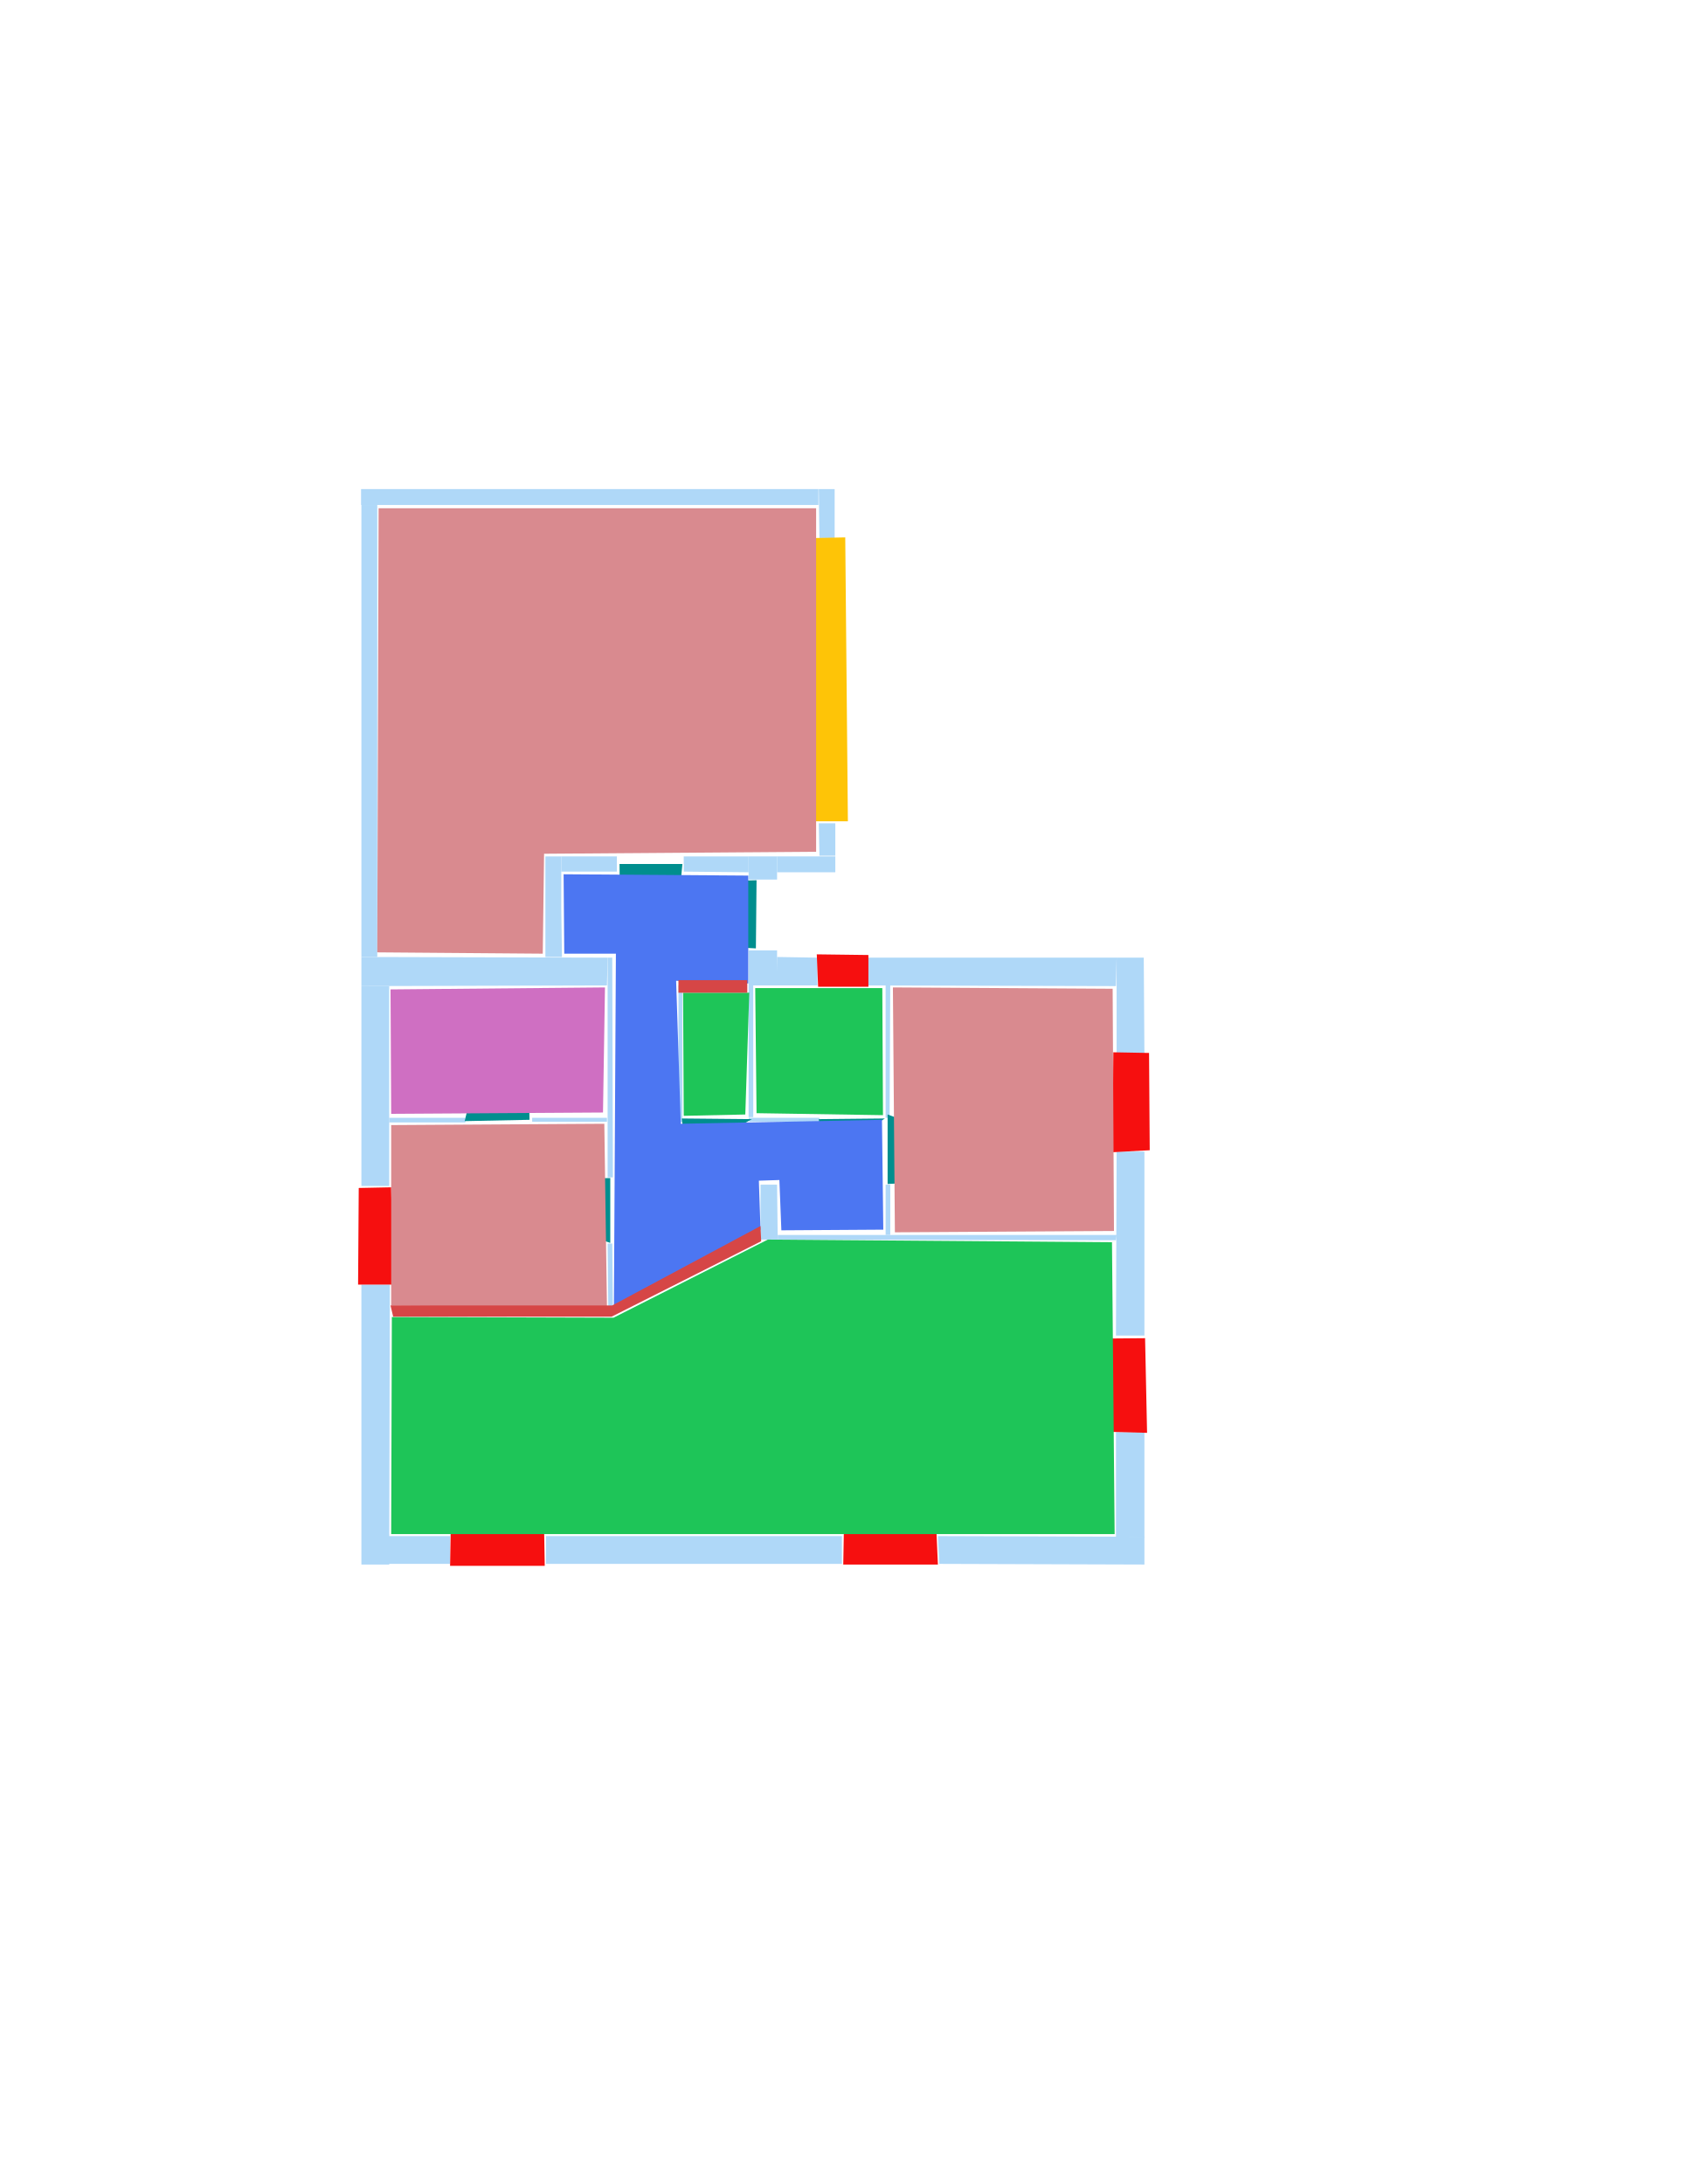
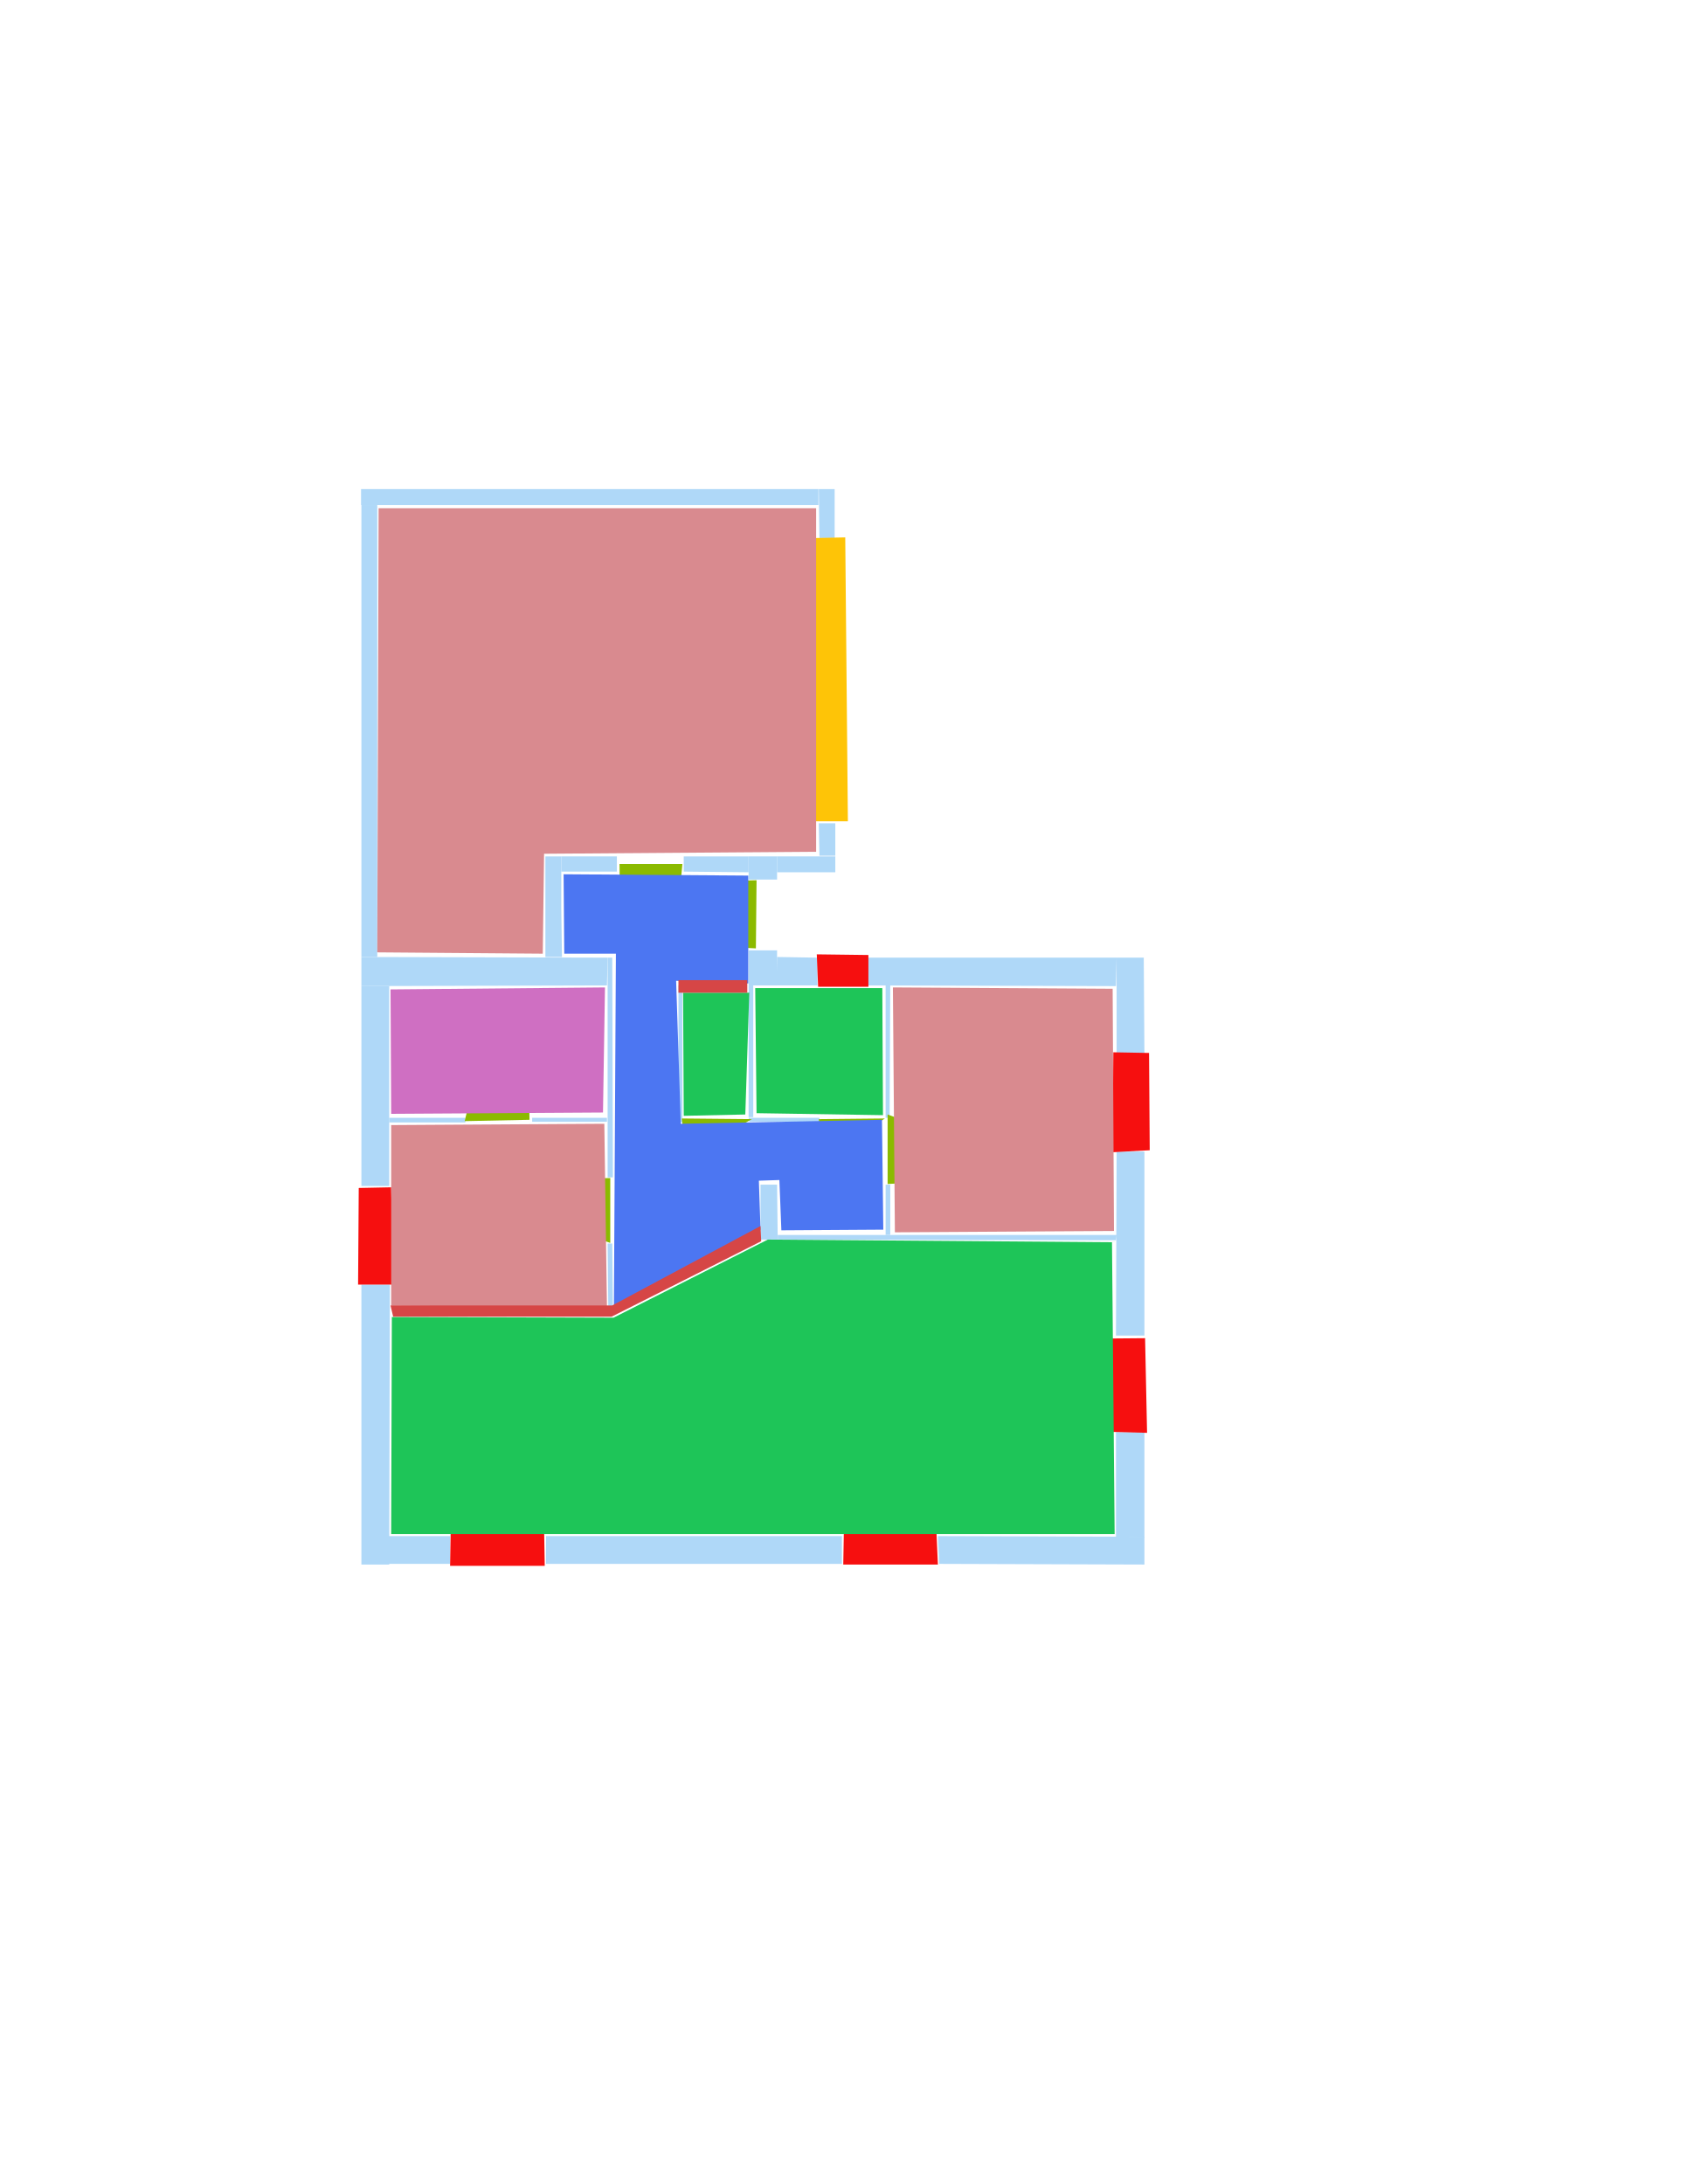
<svg xmlns="http://www.w3.org/2000/svg" version="1.1" width="2550" height="3300">
  <width>2479</width>
  <height>3508</height>
  <nclasslabel>50</nclasslabel>
  <nclassappear>6</nclassappear>
  <class>Bidet-1</class>
  <class>Bidet-2</class>
  <class>Bidet-3</class>
  <class>Bidet-4</class>
  <class>Door</class>
  <class>Door-1</class>
  <class>Door-23</class>
  <class>Oven-1</class>
  <class>Oven-2</class>
  <class>Oven-3</class>
  <class>Oven-4</class>
  <class>Parking</class>
  <class>Roof</class>
  <class>Room</class>
  <class>Separation</class>
  <class>Sink-1</class>
  <class>Sink-11</class>
  <class>Sink-12</class>
  <class>Sink-13</class>
  <class>Sink-14</class>
  <class>Sink-2</class>
  <class>Sink-3</class>
  <class>Sink-4</class>
  <class>Sink-5</class>
  <class>Sink-6</class>
  <class>Sofa-1</class>
  <class>Sofa-3</class>
  <class>Sofa-4</class>
  <class>Sofa-5</class>
  <class>Sofa-6</class>
  <class>Sofa-7</class>
  <class>Sofa-8</class>
  <class>Sofa-9</class>
  <class>Stairs-1</class>
  <class>Table-1</class>
  <class>Table-2</class>
  <class>Table-3</class>
  <class>Table-4</class>
  <class>Table-5</class>
  <class>Table-6</class>
  <class>Table-7</class>
  <class>Text</class>
  <class>Tub-1</class>
  <class>Tub-3</class>
  <class>TV-1</class>
  <class>TV-2</class>
  <class>Wall</class>
  <class>Wall-1</class>
  <class>Wallieee</class>
  <class>Window</class>
  <polygon class="Wall" fill="#AFD8F8" id="0" transcription="" points="570,763 546,763 546,1446 570,1446 " />
  <polygon class="Wall" fill="#AFD8F8" id="1" transcription="" points="545.5,739 545.5,763 1236.5,763 1236.5,739 " />
  <polygon class="Wall" fill="#AFD8F8" id="2" transcription="" points="1261,739 1237,739 1238,813 1261,813 " />
  <polygon class="Wall" fill="#AFD8F8" id="3" transcription="" points="1237,1244 1262,1244 1262,1293 1238,1293 " />
  <polygon class="Wall" fill="#AFD8F8" id="4" transcription="" points="1262,1318 1262,1294 1174,1294 1174,1318 " />
  <polygon class="Wall" fill="#AFD8F8" id="5" transcription="" points="1131,1329 1174,1329 1174,1294 1131,1294 " />
  <polygon class="Wall" fill="#AFD8F8" id="6" transcription="" points="1033,1294 1033,1317 1131,1318 1131,1294 " />
  <polygon class="Wall" fill="#AFD8F8" id="7" transcription="" points="848,1317 848,1294 890,1294 932,1294 932,1317 " />
  <polygon class="Wall" fill="#AFD8F8" id="8" transcription="" points="824,1294 848,1294 848,1373 849,1446 824,1446 " />
  <polygon class="Wall" fill="#AFD8F8" id="9" transcription="" points="1131,1436 1174,1436 1174,1489 1131,1489 " />
  <polygon class="Wall" fill="#AFD8F8" id="10" transcription="" points="1235,1447 1235,1489 1173,1489 1174,1446 " />
  <polygon class="Wall" fill="#AFD8F8" id="11" transcription="" points="1311,1447 1311,1489 1686,1490 1687,1447 " />
  <polygon class="Wall" fill="#AFD8F8" id="12" transcription="" points="1728,1447 1687,1447 1687,1593 1729,1593 " />
  <polygon class="Wall" fill="#AFD8F8" id="13" transcription="" points="1687,1740 1729,1740 1729,2018 1686,2018 " />
  <polygon class="Wall" fill="#AFD8F8" id="14" transcription="" points="1686,2164 1729,2164 1729,2323 1686,2322 " />
  <polygon class="Wall" fill="#AFD8F8" id="15" transcription="" points="1417,2321 1419,2363 1729,2364 1729,2322 " />
  <polygon class="Wall" fill="#AFD8F8" id="16" transcription="" points="825,2321 825,2363 1272,2363 1272,2321 " />
  <polygon class="Wall" fill="#AFD8F8" id="17" transcription="" points="587,2321 586,2363 680,2363 680,2321 " />
  <polygon class="Wall" fill="#AFD8F8" id="18" transcription="" points="546,1941 589,1941 588,2364 546,2364 " />
  <polygon class="Wall" fill="#AFD8F8" id="19" transcription="" points="588,1490 546,1490 546,1792 588,1792 " />
  <polygon class="Wall" fill="#AFD8F8" id="20" transcription="" points="918,1447 917,1489 546,1490 546,1446 " />
  <polygon class="Wall" fill="#AFD8F8" id="21" transcription="" points="588,1689 588,1696 703,1696 703,1689 " />
  <polygon class="Wall" fill="#AFD8F8" id="22" transcription="" points="804,1689 804,1695 917,1695 917,1689 " />
  <polygon class="Wall" fill="#AFD8F8" id="23" transcription="" points="918,1779 918,1447 925,1447 926,1779 " />
  <polygon class="Wall" fill="#AFD8F8" id="24" transcription="" points="918,1879 919,1974 926,1975 925,1879 " />
  <polygon class="Wall" fill="#AFD8F8" id="25" transcription="" points="1025,1489 1025,1696 1031,1696 1031,1489 " />
  <polygon class="Wall" fill="#AFD8F8" id="26" transcription="" points="1131,1489 1131,1688 1138,1688 1138,1489 " />
  <polygon class="Wall" fill="#AFD8F8" id="27" transcription="" points="1131,1689 1132,1695 1238,1695 1238,1689 " />
  <polygon class="Wall" fill="#AFD8F8" id="28" transcription="" points="1338,1489 1345,1489 1344,1689 1338,1689 " />
  <polygon class="Wall" fill="#AFD8F8" id="29" transcription="" points="1149,1790 1174,1790 1175,1873 1149,1873 " />
  <polygon class="Wall" fill="#AFD8F8" id="30" transcription="" points="1175,1866 1175,1873 1686,1874 1687,1866 " />
  <polygon class="Wall" fill="#AFD8F8" id="31" transcription="" points="1338,1790 1345,1790 1345,1866 1338,1866 " />
  <polygon class="Parking" fill="#fec407" id="32" transcription="" points="1229,813 1277,812 1281,1241 1231,1241 " />
  <polygon class="bedRoom" fill="#d98a8f" id="33" transcription="" points="572,768 570,1439 820,1441 822,1290 1233,1287 1233,768 " />
-   <polygon class="Door" fill="#008E8E" id="34" transcription="" points="937,1409.5 936,1305.5 1031,1305.5 1026,1357.5 993,1392.5 " />
-   <polygon class="Door" fill="#008E8E" id="35" transcription="" points="1143,1330 1031,1333 1041,1393 1084,1430 1142,1433 " />
+   <polygon class="Door" fill="#8BBA00" id="34" transcription="" points="937,1409.5 936,1305.5 1031,1305.5 1026,1357.5 993,1392.5 " />
+   <polygon class="Door" fill="#8BBA00" id="35" transcription="" points="1143,1330 1031,1333 1041,1393 1084,1430 1142,1433 " />
  <polygon class="Window" fill="#f60f0f" id="36" transcription="" points="1234,1442 1236,1491 1312,1491 1312,1443 " />
  <polygon class="Window" fill="#f60f0f" id="37" transcription="" points="1682,1590 1736,1591 1737,1738 1681,1741 " />
  <polygon class="Window" fill="#f60f0f" id="38" transcription="" points="1615,2023 1730,2022 1733,2165 1618,2162 1621,2112 1656,2091 1624,2067 " />
  <polygon class="Window" fill="#f60f0f" id="39" transcription="" points="1412,2252 1417,2364 1274,2364 1276,2252 1313,2254 1341,2293 1367,2259 " />
  <polygon class="Window" fill="#f60f0f" id="40" transcription="" points="821,2250 823,2366 680,2366 682,2248 733,2255 753,2289 776,2258 " />
  <polygon class="Window" fill="#f60f0f" id="41" transcription="" points="542,1795 591,1794 594,1941 541,1941 " />
-   <polygon class="Door" fill="#008E8E" id="42" transcription="" points="798,1600 800,1692 702,1694 715,1641 755,1606 " />
-   <polygon class="Door" fill="#008E8E" id="43" transcription="" points="827,1782 922,1780 922,1878 864,1859 832,1815 " />
-   <polygon class="Door" fill="#008E8E" id="44" transcription="" points="1047,1740 1136,1691 1030,1690 1034,1719 " />
-   <polygon class="Door" fill="#008E8E" id="45" transcription="" points="1256,1740 1337,1690 1237,1691 1240,1717 " />
-   <polygon class="Door" fill="#008E8E" id="46" transcription="" points="1433,1784 1341,1789 1341,1684 1385,1700 1428,1748 " />
+   <polygon class="Door" fill="#8BBA00" id="42" transcription="" points="798,1600 800,1692 702,1694 715,1641 755,1606 " />
+   <polygon class="Door" fill="#8BBA00" id="43" transcription="" points="827,1782 922,1780 922,1878 864,1859 832,1815 " />
+   <polygon class="Door" fill="#8BBA00" id="44" transcription="" points="1047,1740 1136,1691 1030,1690 1034,1719 " />
+   <polygon class="Door" fill="#8BBA00" id="45" transcription="" points="1256,1740 1337,1690 1237,1691 1240,1717 " />
+   <polygon class="Door" fill="#8BBA00" id="46" transcription="" points="1433,1784 1341,1789 1341,1684 1385,1700 1428,1748 " />
  <polygon class="livingRoom" fill="#1ec558" id="47" transcription="" points="1141,1493 1143,1682 1334,1685 1333,1493 " />
  <polygon class="bedRoom" fill="#d98a8f" id="48" transcription="" points="1349,1492 1352,1862 1683,1860 1681,1494 " />
  <polygon class="kitchen" fill="#4c76f2" id="49" transcription="" points="851.5,1321 852.5,1441 930.5,1441 927.5,1972 1149,1858 1146.5,1784 1177.5,1783 1180.5,1859 1334.5,1858 1332.5,1692 1028.5,1698 1021.5,1482 1130.5,1486 1130.5,1323 " />
  <polygon class="livingRoom" fill="#1ec558" id="50" transcription="" points="1032,1500 1033,1686 1126,1684 1132,1500 " />
  <polygon class="bathRoom" fill="#cf6fc2" id="51" transcription="" points="590,1495 591,1683 911,1681 914,1492 " />
  <polygon class="bedRoom" fill="#d98a8f" id="52" transcription="" points="591,1700 591,1973 917,1975 913,1698 " />
  <polygon class="livingRoom" fill="#1ec558" id="53" transcription="" points="592,1990 591,2318 1684,2318 1680,1877 1160,1873 927,1991 " />
  <polygon class="Separation" fill="#D64646" id="54" transcription="" points="1025,1481 1129,1481 1129,1500 1025,1500 " />
  <polygon class="Separation" fill="#D64646" id="55" transcription="" points="590,1972.5 925,1972.5 1149,1852.5 1150,1875.5 924,1989.5 594,1989.5 " />
  <relation type="incident" objects="2,32" />
  <relation type="incident" objects="32,3" />
  <relation type="incident" objects="3,4" />
  <relation type="incident" objects="4,5" />
  <relation type="incident" objects="5,6" />
  <relation type="incident" objects="5,35" />
  <relation type="incident" objects="34,6" />
  <relation type="incident" objects="35,9" />
  <relation type="incident" objects="9,10" />
  <relation type="incident" objects="10,36" />
  <relation type="incident" objects="36,11" />
  <relation type="incident" objects="11,12" />
  <relation type="incident" objects="12,37" />
  <relation type="incident" objects="37,13" />
  <relation type="incident" objects="13,38" />
  <relation type="incident" objects="38,14" />
  <relation type="incident" objects="14,15" />
  <relation type="incident" objects="15,39" />
  <relation type="incident" objects="39,16" />
  <relation type="incident" objects="16,40" />
  <relation type="incident" objects="40,17" />
  <relation type="incident" objects="17,18" />
  <relation type="incident" objects="18,41" />
  <relation type="incident" objects="41,19" />
  <relation type="incident" objects="19,21" />
  <relation type="incident" objects="21,42" />
  <relation type="incident" objects="42,22" />
  <relation type="incident" objects="19,20" />
  <relation type="incident" objects="20,0" />
  <relation type="incident" objects="20,8" />
  <relation type="incident" objects="8,7" />
  <relation type="incident" objects="0,1" />
  <relation type="incident" objects="7,34" />
  <relation type="incident" objects="20,23" />
  <relation type="incident" objects="23,22" />
  <relation type="incident" objects="23,43" />
  <relation type="incident" objects="43,24" />
  <relation type="incident" objects="29,30" />
  <relation type="incident" objects="30,13" />
  <relation type="incident" objects="30,31" />
  <relation type="incident" objects="31,46" />
  <relation type="incident" objects="46,45" />
  <relation type="incident" objects="45,28" />
  <relation type="incident" objects="28,46" />
  <relation type="incident" objects="28,11" />
  <relation type="incident" objects="45,27" />
  <relation type="incident" objects="27,26" />
  <relation type="incident" objects="26,44" />
  <relation type="incident" objects="44,27" />
  <relation type="incident" objects="44,25" />
  <relation type="incident" objects="1,2" />
  <relation type="access" objects="33,34,49" />
  <relation type="access" objects="49,43,52" />
  <relation type="access" objects="49,46,48" />
  <relation type="access" objects="49,45,47" />
  <relation type="access" objects="49,44,50" />
  <relation type="neighbour" objects="33,51" />
  <relation type="neighbour" objects="51,52" />
  <relation type="neighbour" objects="51,52" />
  <relation type="neighbour" objects="52,53" />
  <relation type="neighbour" objects="53,49" />
  <relation type="neighbour" objects="49,52" />
  <relation type="neighbour" objects="51,49" />
  <relation type="neighbour" objects="49,50" />
  <relation type="neighbour" objects="50,47" />
  <relation type="neighbour" objects="47,48" />
  <relation type="neighbour" objects="48,53" />
  <relation type="neighbour" objects="48,49" />
  <relation type="neighbour" objects="49,33" />
  <relation type="neighbour" objects="49,50" />
  <relation type="neighbour" objects="49,47" />
  <relation type="incident" objects="25,54" />
  <relation type="incident" objects="9,54" />
  <relation type="incident" objects="54,26" />
  <relation type="incident" objects="18,55" />
  <relation type="incident" objects="55,24" />
  <relation type="incident" objects="55,29" />
  <relation type="access" objects="49,55,53" />
  <relation type="access" objects="53,55,52" />
  <relation type="access" objects="52,42,51" />
  <relation type="access" objects="49,35,49" />
  <relation type="outerP" objects="1,2,32,3,4,5,35,9,10,36,11,12,37,13,38,14,15,39,16,40,17,18,41,19,0" />
  <relation type="surround" objects="1,2,32,3,4,5,6,34,7,8,20,0,1,33" />
  <relation type="surround" objects="20,23,22,42,21,19,20,51" />
  <relation type="surround" objects="7,34,6,5,35,9,54,25,44,27,45,28,46,31,30,29,55,24,43,23,20,8,7,49" />
  <relation type="surround" objects="54,26,44,25,54,50" />
  <relation type="surround" objects="9,10,36,28,45,27,26,9,47" />
  <relation type="surround" objects="11,12,37,13,30,31,46,28,11,48" />
  <relation type="surround" objects="21,42,22,23,43,24,55,18,41,19,21,52" />
  <relation type="surround" objects="55,29,30,13,38,14,15,39,16,40,17,18,55,53" />
</svg>
